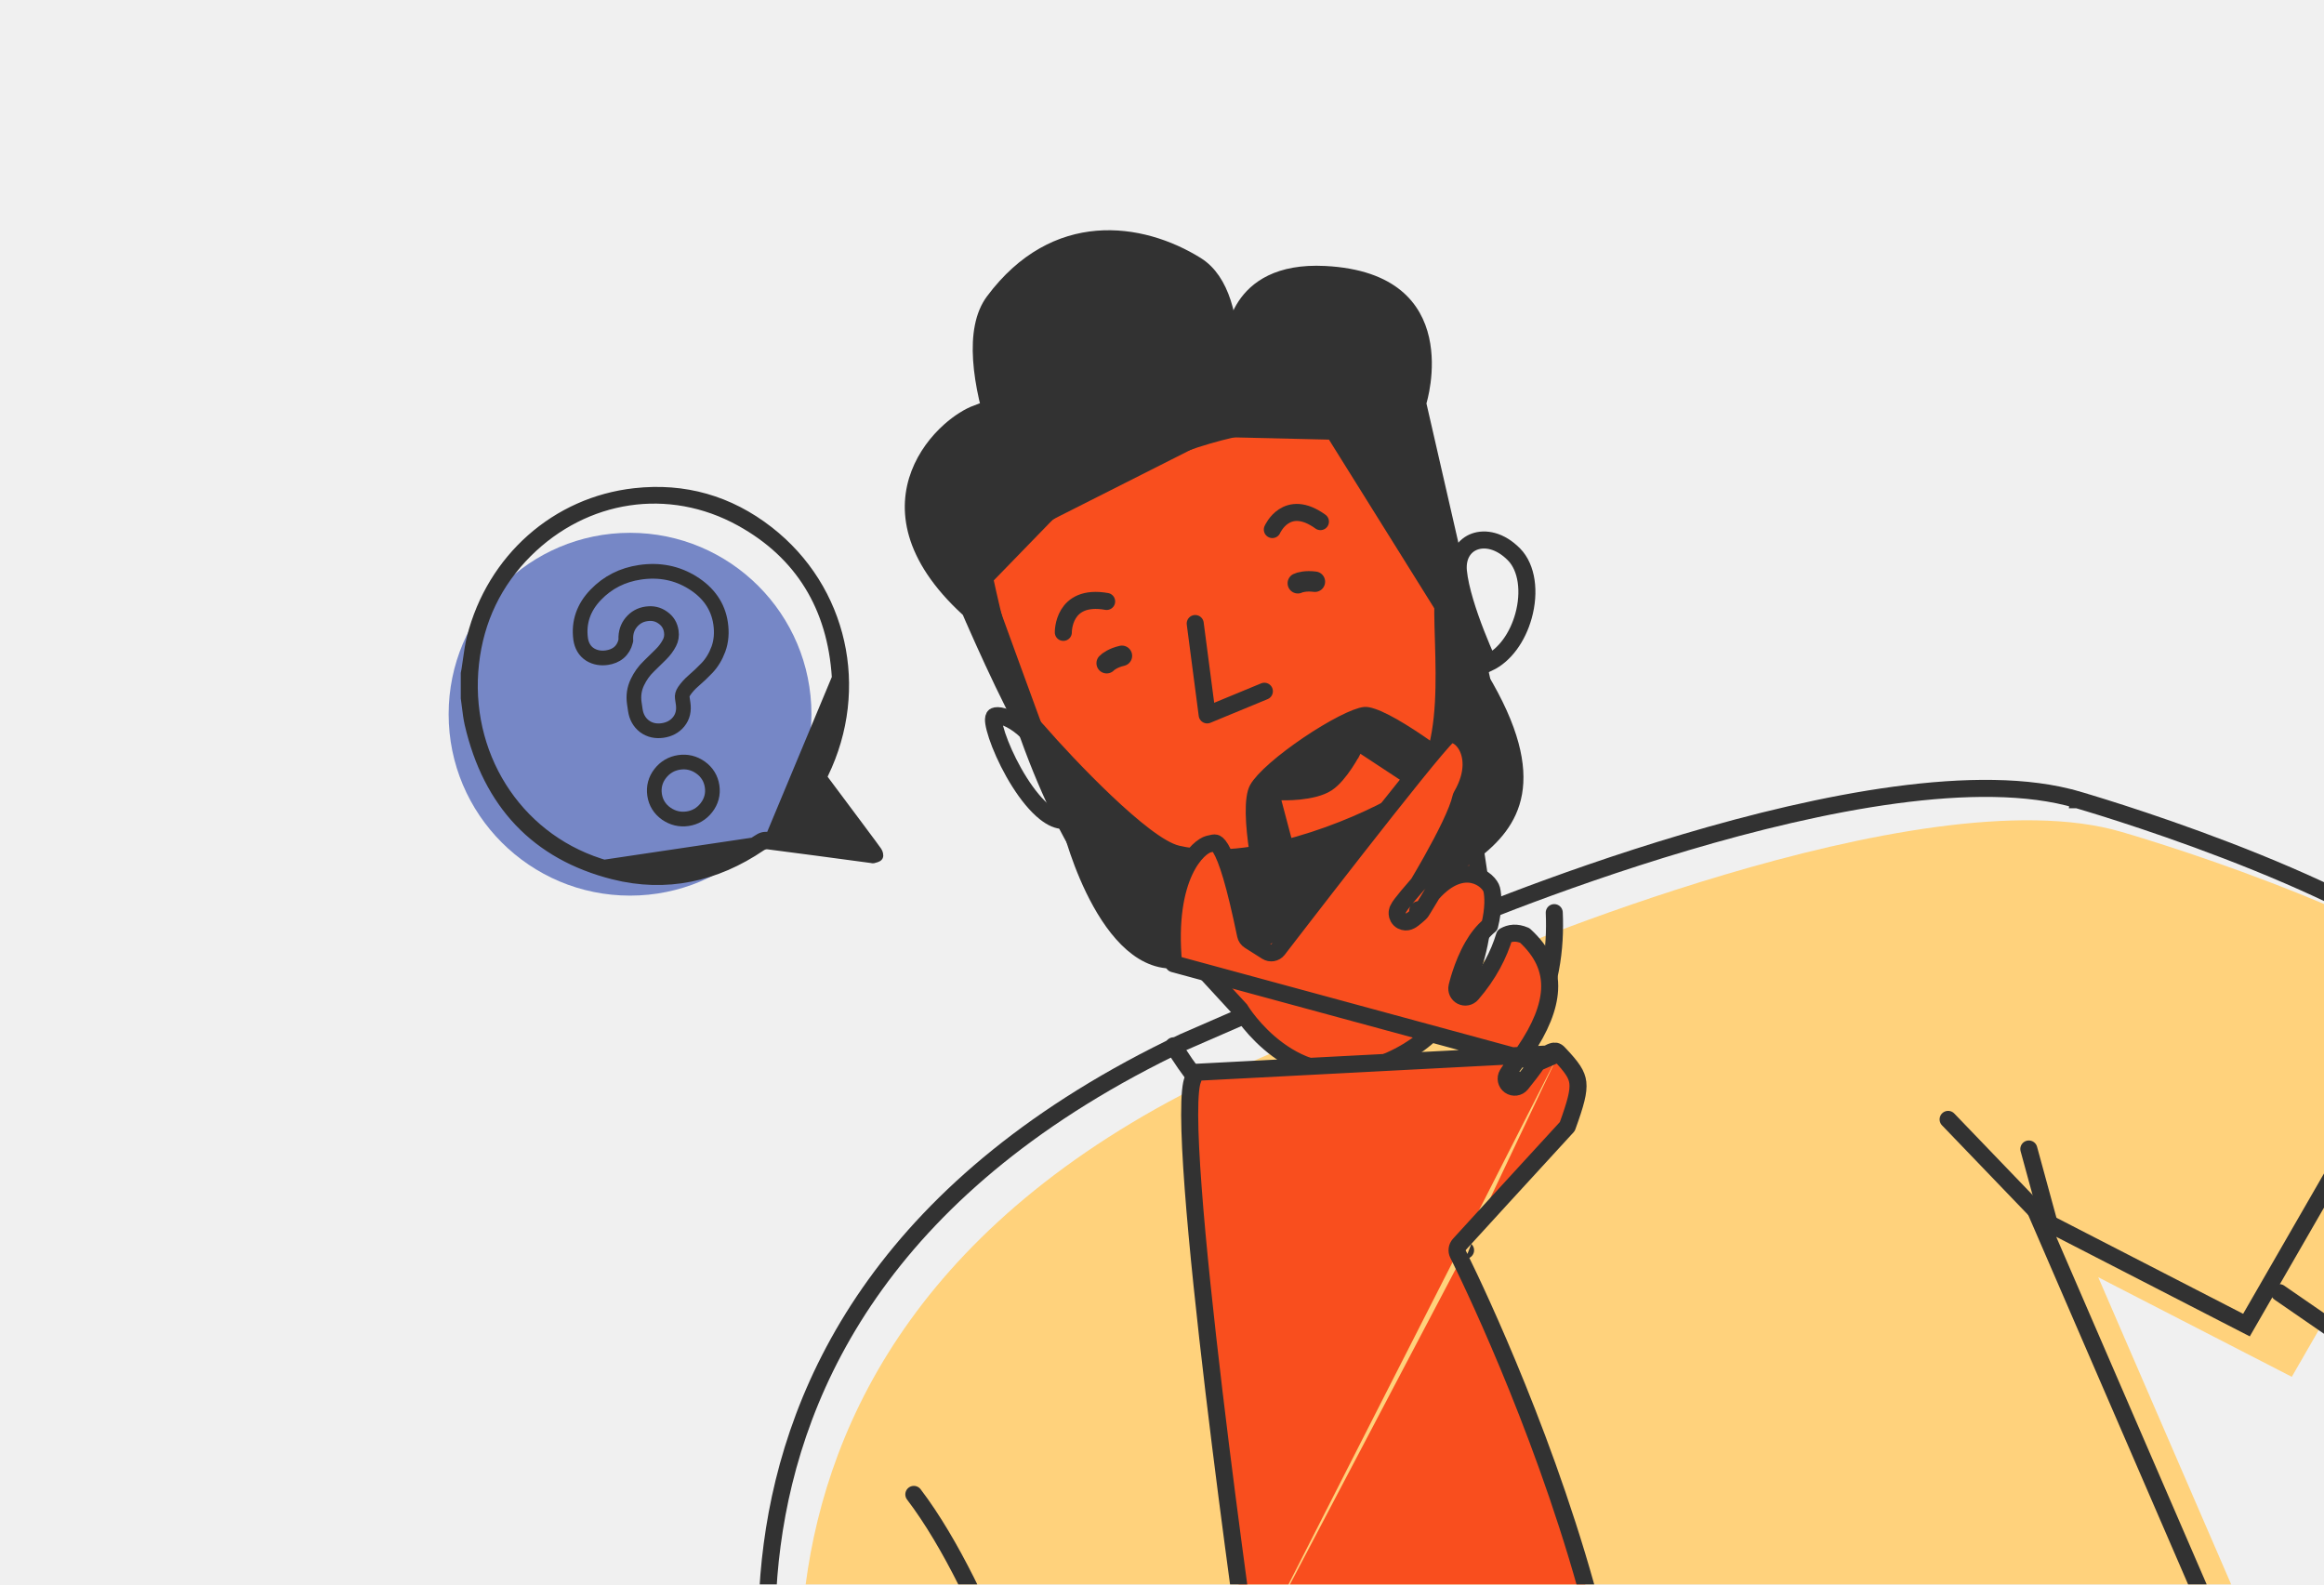
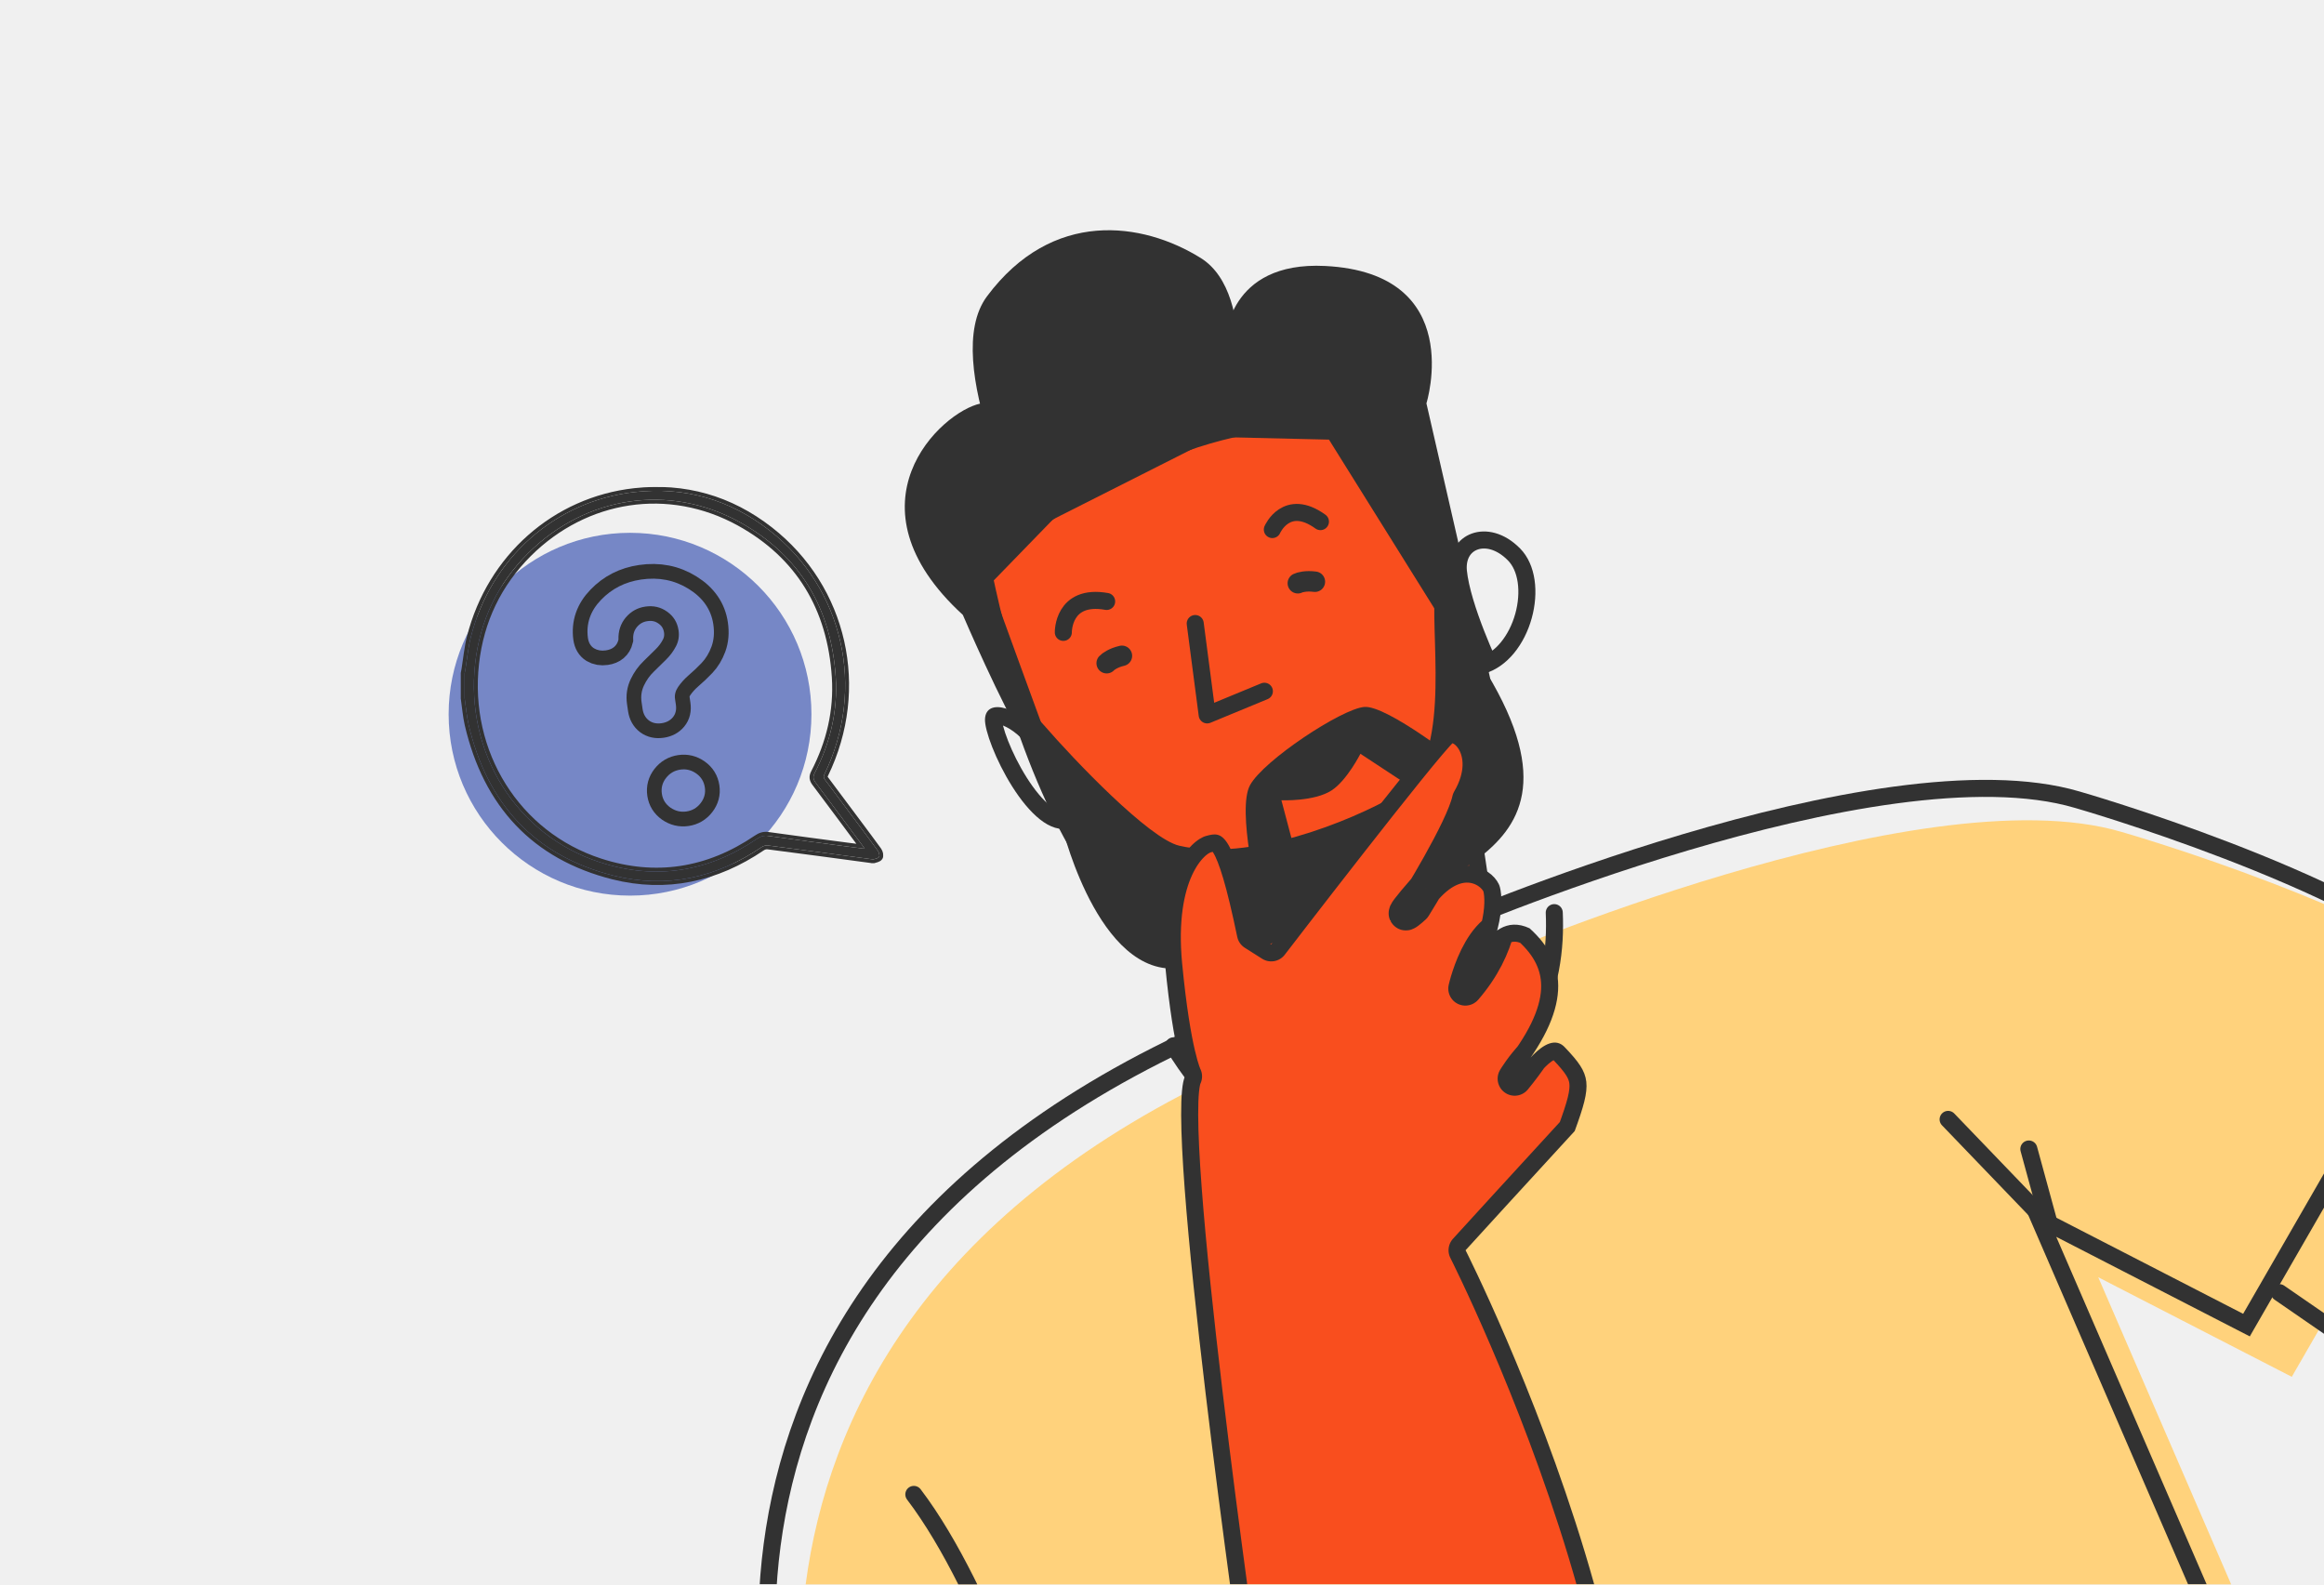
<svg xmlns="http://www.w3.org/2000/svg" width="575" height="392" viewBox="0 0 575 392" fill="none">
-   <g clip-path="url(#clip0_2849_649)">
-     <g clip-path="url(#clip1_2849_649)">
+   <g clip-path="url(#clip0_2913_649)">
+     <g clip-path="url(#clip1_2913_649)">
      <circle r="44.882" transform="matrix(-1 0 0 1 155.883 176.706)" fill="#7687C6" />
-       <path d="M213.307 209.913C213.28 209.873 213.255 209.834 213.231 209.798C213.212 209.768 213.194 209.741 213.176 209.714C213.086 209.576 213.015 209.472 212.941 209.383C212.988 209.389 213.035 209.395 213.082 209.4C213.249 209.421 213.417 209.441 213.587 209.462L213.307 209.913ZM213.307 209.913C213.516 209.938 213.728 209.964 213.943 209.991L213.307 209.913ZM114.49 172.816L114.485 172.781V172.745V172.733V172.721V172.709V172.697V172.685V172.673V172.661V172.649V172.637V172.625V172.613V172.601V172.589V172.577V172.565V172.552V172.54V172.528V172.516V172.504V172.492V172.48V172.468V172.456V172.444V172.432V172.42V172.408V172.396V172.384V172.372V172.36V172.348V172.336V172.324V172.312V172.3V172.287V172.275V172.263V172.251V172.239V172.227V172.215V172.203V172.191V172.179V172.167V172.155V172.143V172.131V172.119V172.107V172.095V172.083V172.071V172.059V172.047V172.035V172.023V172.01V171.998V171.986V171.974V171.962V171.95V171.938V171.926V171.914V171.902V171.89V171.878V171.866V171.854V171.842V171.83V171.818V171.806V171.794V171.782V171.77V171.758V171.746V171.733V171.721V171.709V171.697V171.685V171.673V171.661V171.649V171.637V171.625V171.613V171.601V171.589V171.577V171.565V171.553V171.541V171.529V171.517V171.505V171.493V171.481V171.469V171.456V171.444V171.432V171.42V171.408V171.396V171.384V171.372V171.36V171.348V171.336V171.324V171.312V171.3V171.288V171.276V171.264V171.252V171.24V171.228V171.216V171.204V171.191V171.179V171.167V171.155V171.143V171.131V171.119V171.107V171.095V171.083V171.071V171.059V171.047V171.035V171.023V171.011V170.999V170.987V170.975V170.963V170.951V170.939V170.927V170.914V170.902V170.89V170.878V170.866V170.854V170.842V170.83V170.818V170.806V170.794V170.782V170.77V170.758V170.746V170.734V170.722V170.71V170.698V170.686V170.674V170.662V170.65V170.637V170.625V170.613V170.601V170.589V170.577V170.565V170.553V170.541V170.529V170.517V170.505V170.493V170.481V170.469V170.457V170.445V170.433V170.421V170.409V170.397V170.385V170.373V170.36V170.348V170.336V170.324V170.312V170.3V170.288V170.276V170.264V170.252V170.24V170.228V170.216V170.204V170.192V170.18V170.168V170.156V170.144V170.132V170.12V170.108V170.096V170.083V170.071V170.059V170.047V170.035V170.023V170.011V169.999V169.987V169.975V169.963V169.951V169.939V169.927V169.915V169.903V169.891V169.879V169.867V169.855V169.843V169.831V169.818V169.806V169.794V169.782V169.77V169.758V169.746V169.734V169.722V169.71V169.698V169.686V169.674V169.662V169.65V169.638V169.626V169.614V169.602V169.59V169.578V169.566V169.554V169.541V169.529V169.517V169.505V169.493V169.481V169.469V169.457V169.445V169.433V169.421V169.409V169.397V169.385V169.373V169.361V169.349V169.337V169.325V169.313V169.301V169.289V169.277V169.264V169.252V169.24V169.228V169.216V169.204V169.192V169.18V169.168V169.156V169.144V169.132V169.12V169.108V169.096V169.084V169.072V169.06V169.048V169.036V169.024V169.012V169V168.987V168.975V168.963V168.951V168.939V168.927V168.915V168.903V168.891V168.879V168.867V168.855V168.843V168.831V168.819V168.807V168.795V168.783V168.771V168.759V168.747V168.735V168.722V168.71V168.698V168.686V168.674V168.662V168.65V168.638V168.626V168.614V168.602V168.59V168.578V168.566V168.554V168.542V168.53V168.518V168.506V168.494V168.482V168.47V168.458V168.445V168.433V168.421V168.409V168.397V168.385V168.373V168.361V168.349V168.337V168.325V168.313V168.301V168.289V168.277V168.265V168.253V168.241V168.229V168.217V168.205V168.193V168.181V168.168V168.156V168.144V168.132V168.12V168.108V168.096V168.084V168.072V168.06V168.048V168.036V168.024V168.012V168V167.988V167.976V167.964V167.952V167.94V167.928V167.916V167.904V167.891V167.879V167.867V167.855V167.843V167.831V167.819V167.807V167.795V167.783V167.771V167.759V167.747V167.735V167.723V167.711V167.699V167.687V167.675V167.663V167.651V167.639V167.626V167.614V167.602V167.59V167.578V167.566V167.554V167.542V167.53V167.518V167.506V167.494V167.482V167.47V167.458V167.446V167.434V167.422V167.41V167.398V167.386V167.374V167.362V167.349V167.337V167.325V167.313V167.301V167.289V167.277V167.265V167.253V167.241V167.229V167.217V167.205V167.193V167.181V167.169V167.157V167.145V167.133V167.121V167.109V167.097V167.085V167.072V167.06V167.048V167.036V167.024V167.012V167V166.988V166.976V166.964V166.952V166.94V166.928V166.916V166.904V166.892V166.88V166.868V166.856V166.844V166.832V166.82V166.808V166.795V166.783V166.771V166.759V166.747V166.735V166.723V166.711V166.699V166.687V166.675V166.663V166.651V166.639V166.627V166.615V166.603V166.591V166.579V166.54L114.491 166.501C114.519 166.328 114.554 166.156 114.587 165.994L114.588 165.99C114.622 165.823 114.653 165.668 114.678 165.515C114.805 164.726 114.917 163.922 115.029 163.111C115.289 161.239 115.553 159.333 116.025 157.497C121.048 137.742 137.178 123.451 156.964 121.263C169.395 119.879 180.729 123.094 190.671 130.845L190.671 130.845C209.232 145.322 214.793 170.372 204.424 191.756L204.424 191.756L204.419 191.766C204.307 191.984 204.287 192.111 204.294 192.2C204.301 192.289 204.34 192.409 204.484 192.601C207.266 196.302 210.022 200.002 212.777 203.702L212.779 203.705C213.414 204.572 214.062 205.437 214.712 206.305C215.692 207.612 216.676 208.926 217.625 210.26L217.625 210.26L217.627 210.264C217.807 210.522 217.942 210.875 218.008 211.2C218.042 211.365 218.062 211.541 218.056 211.71C218.05 211.87 218.018 212.07 217.909 212.245L217.908 212.247C217.693 212.589 217.324 212.75 217.047 212.844C216.899 212.895 216.746 212.936 216.609 212.973L216.581 212.98C216.45 213.015 216.336 213.045 216.231 213.079L216.198 213.09L216.164 213.096C216.006 213.123 215.858 213.106 215.754 213.09C215.699 213.081 215.647 213.071 215.604 213.062L215.591 213.06C215.555 213.053 215.527 213.047 215.501 213.042L214.021 212.843C205.961 211.759 197.924 210.678 189.863 209.646C189.523 209.609 189.051 209.752 188.721 209.977L188.72 209.978C177.356 217.693 164.858 220.415 151.604 217.09L151.603 217.089C141.883 214.631 134.002 210.191 127.969 203.851C121.938 197.512 117.777 189.297 115.46 179.322L115.46 179.32C115.133 177.885 114.949 176.393 114.768 174.926C114.68 174.214 114.593 173.507 114.49 172.816ZM187.002 207.154C187.949 206.507 188.872 206.149 190.124 206.336L206.294 167.569C205.207 150.566 197.401 137.673 182.813 129.617C165.486 120.049 145.093 123.214 131.008 137.21C123.595 144.615 119.23 153.64 118.038 164.193C115.575 186.094 128.128 206.236 148.579 212.877L148.579 212.877C162.182 217.297 175.055 215.268 187.002 207.154ZM187.272 207.552C175.208 215.746 162.18 217.802 148.431 213.334L187.272 207.552Z" fill="#323232" stroke="#323232" stroke-width="0.962" />
-       <path d="M159.446 179.688L159.457 179.697L159.468 179.705C160.78 180.68 162.336 180.968 163.965 180.729C165.537 180.497 166.903 179.812 167.899 178.596C168.954 177.31 169.263 175.738 169.021 174.095L168.81 172.656C168.739 172.175 168.836 171.633 169.294 170.959C169.881 170.098 170.644 169.249 171.6 168.417C172.731 167.452 173.833 166.406 174.907 165.281C176.138 163.991 177.077 162.418 177.749 160.602L177.749 160.602L177.753 160.591C178.466 158.623 178.623 156.486 178.29 154.225C177.662 149.957 175.273 146.589 171.354 144.162C167.462 141.733 163.096 140.89 158.348 141.589C154.036 142.223 150.372 144.07 147.427 147.127C144.411 150.233 143.105 153.927 143.661 158.079L143.662 158.091L143.664 158.103C143.899 159.699 144.636 161.09 146.031 161.955L146.045 161.964L146.06 161.973C147.306 162.713 148.708 162.926 150.16 162.713C151.262 162.55 152.292 162.163 153.132 161.451C153.984 160.729 154.518 159.777 154.784 158.704L154.845 158.459L154.836 158.205C154.777 156.499 155.244 155.123 156.195 153.968C157.191 152.783 158.412 152.102 159.934 151.878C161.506 151.646 162.821 151.966 163.995 152.808L164.002 152.813L164.008 152.817C165.194 153.653 165.873 154.755 166.091 156.236C166.244 157.276 166.088 158.199 165.637 159.064C165.093 160.108 164.39 161.055 163.521 161.909L160.521 164.854C159.353 165.971 158.416 167.286 157.707 168.782C156.921 170.409 156.671 172.157 156.939 173.973L157.192 175.693C157.43 177.311 158.158 178.7 159.446 179.688ZM164.823 201.293L164.831 201.299L164.839 201.304C166.429 202.405 168.217 202.844 170.116 202.565C172.016 202.285 173.597 201.349 174.783 199.827C175.986 198.283 176.474 196.492 176.19 194.562C175.904 192.618 174.925 191.028 173.321 189.891C171.747 188.776 169.963 188.335 168.063 188.614C166.147 188.896 164.551 189.829 163.36 191.357C162.152 192.908 161.673 194.713 161.959 196.657C162.243 198.587 163.226 200.161 164.823 201.293Z" stroke="#323232" stroke-width="3.633" />
+       <mask id="path-2-outside-1_2913_649" maskUnits="userSpaceOnUse" x="113.576" y="120.432" width="105" height="99" fill="black">
+         <rect fill="white" x="113.576" y="120.432" width="105" height="99" />
+         <path d="M114.966 172.745C115.287 174.91 115.447 177.103 115.929 179.213C120.53 199.028 132.434 211.745 151.721 216.623C164.829 219.912 177.187 217.226 188.449 209.58C188.851 209.306 189.439 209.114 189.921 209.169C198.481 210.265 207.014 211.416 215.574 212.567C215.735 212.594 215.922 212.649 216.083 212.622C216.591 212.457 217.26 212.375 217.501 211.991C217.688 211.69 217.501 210.923 217.233 210.539C215.655 208.319 213.996 206.181 212.391 203.989C209.636 200.289 206.881 196.589 204.098 192.889C203.751 192.423 203.724 192.067 203.991 191.546C214.264 170.361 208.753 145.558 190.375 131.224C180.531 123.55 169.323 120.371 157.018 121.741C137.436 123.907 121.466 138.048 116.491 157.617C115.822 160.22 115.581 162.934 115.153 165.592C115.1 165.921 115.019 166.25 114.966 166.579C114.966 168.634 114.966 170.69 114.966 172.745ZM213.943 209.991C212.391 209.799 211 209.635 209.636 209.443C203.109 208.566 196.582 207.743 190.054 206.812C188.958 206.647 188.155 206.949 187.272 207.552C175.208 215.746 162.18 217.802 148.431 213.334C127.753 206.62 115.073 186.257 117.561 164.139C118.764 153.478 123.178 144.352 130.668 136.87C144.9 122.728 165.524 119.521 183.046 129.196C197.785 137.336 205.677 150.381 206.774 167.538C207.309 175.924 205.409 183.845 201.557 191.272C201.102 192.149 201.183 192.807 201.771 193.602C205.623 198.727 209.449 203.879 213.274 209.032C213.488 209.278 213.648 209.58 213.943 209.991Z" />
+       </mask>
+       <path d="M114.966 172.745C115.287 174.91 115.447 177.103 115.929 179.213C120.53 199.028 132.434 211.745 151.721 216.623C164.829 219.912 177.187 217.226 188.449 209.58C188.851 209.306 189.439 209.114 189.921 209.169C198.481 210.265 207.014 211.416 215.574 212.567C215.735 212.594 215.922 212.649 216.083 212.622C216.591 212.457 217.26 212.375 217.501 211.991C217.688 211.69 217.501 210.923 217.233 210.539C215.655 208.319 213.996 206.181 212.391 203.989C209.636 200.289 206.881 196.589 204.098 192.889C203.751 192.423 203.724 192.067 203.991 191.546C214.264 170.361 208.753 145.558 190.375 131.224C180.531 123.55 169.323 120.371 157.018 121.741C137.436 123.907 121.466 138.048 116.491 157.617C115.822 160.22 115.581 162.934 115.153 165.592C115.1 165.921 115.019 166.25 114.966 166.579C114.966 168.634 114.966 170.69 114.966 172.745ZM213.943 209.991C212.391 209.799 211 209.635 209.636 209.443C203.109 208.566 196.582 207.743 190.054 206.812C188.958 206.647 188.155 206.949 187.272 207.552C175.208 215.746 162.18 217.802 148.431 213.334C127.753 206.62 115.073 186.257 117.561 164.139C118.764 153.478 123.178 144.352 130.668 136.87C144.9 122.728 165.524 119.521 183.046 129.196C197.785 137.336 205.677 150.381 206.774 167.538C207.309 175.924 205.409 183.845 201.557 191.272C201.102 192.149 201.183 192.807 201.771 193.602C205.623 198.727 209.449 203.879 213.274 209.032C213.488 209.278 213.648 209.58 213.943 209.991Z" fill="#323232" />
+       <path d="M114.966 172.745C115.287 174.91 115.447 177.103 115.929 179.213C120.53 199.028 132.434 211.745 151.721 216.623C164.829 219.912 177.187 217.226 188.449 209.58C188.851 209.306 189.439 209.114 189.921 209.169C198.481 210.265 207.014 211.416 215.574 212.567C215.735 212.594 215.922 212.649 216.083 212.622C216.591 212.457 217.26 212.375 217.501 211.991C217.688 211.69 217.501 210.923 217.233 210.539C215.655 208.319 213.996 206.181 212.391 203.989C209.636 200.289 206.881 196.589 204.098 192.889C203.751 192.423 203.724 192.067 203.991 191.546C214.264 170.361 208.753 145.558 190.375 131.224C180.531 123.55 169.323 120.371 157.018 121.741C137.436 123.907 121.466 138.048 116.491 157.617C115.822 160.22 115.581 162.934 115.153 165.592C115.1 165.921 115.019 166.25 114.966 166.579C114.966 168.634 114.966 170.69 114.966 172.745ZM213.943 209.991C212.391 209.799 211 209.635 209.636 209.443C203.109 208.566 196.582 207.743 190.054 206.812C188.958 206.647 188.155 206.949 187.272 207.552C175.208 215.746 162.18 217.802 148.431 213.334C127.753 206.62 115.073 186.257 117.561 164.139C118.764 153.478 123.178 144.352 130.668 136.87C144.9 122.728 165.524 119.521 183.046 129.196C197.785 137.336 205.677 150.381 206.774 167.538C207.309 175.924 205.409 183.845 201.557 191.272C201.102 192.149 201.183 192.807 201.771 193.602C205.623 198.727 209.449 203.879 213.274 209.032C213.488 209.278 213.648 209.58 213.943 209.991Z" stroke="#323232" stroke-width="1.924" mask="url(#path-2-outside-1_2913_649)" />
+       <mask id="path-3-outside-2_2913_649" maskUnits="userSpaceOnUse" x="139.118" y="136.533" width="48.341" height="71.965" fill="black">
+         <rect fill="white" x="139.118" y="136.533" width="48.341" height="71.965" />
+         <path d="M163.701 178.931C162.46 179.114 161.411 178.886 160.552 178.247C159.689 177.585 159.168 176.646 158.989 175.429L158.736 173.709C158.519 172.234 158.722 170.853 159.346 169.566C159.966 168.256 160.779 167.12 161.785 166.159C162.788 165.174 163.79 164.19 164.793 163.205C165.796 162.221 166.614 161.12 167.248 159.903C167.882 158.686 168.095 157.376 167.889 155.972C167.599 154.006 166.654 152.459 165.054 151.332C163.477 150.201 161.682 149.784 159.669 150.08C157.704 150.37 156.08 151.278 154.799 152.806C153.54 154.33 152.948 156.15 153.02 158.268C152.645 159.781 151.604 160.664 149.895 160.915C148.795 161.077 147.826 160.909 146.988 160.411C146.146 159.889 145.637 159.032 145.461 157.838C144.985 154.274 146.075 151.125 148.733 148.39C151.388 145.633 154.681 143.965 158.612 143.386C162.965 142.745 166.892 143.518 170.394 145.704C173.919 147.887 175.952 150.816 176.493 154.49C176.789 156.502 176.64 158.33 176.045 159.971C175.446 161.59 174.629 162.941 173.593 164.026C172.557 165.111 171.498 166.116 170.415 167.04C169.355 167.962 168.481 168.927 167.792 169.937C167.124 170.92 166.864 171.914 167.012 172.921L167.224 174.36C167.407 175.6 167.163 176.628 166.494 177.444C165.826 178.26 164.894 178.756 163.701 178.931ZM169.851 200.767C168.424 200.977 167.098 200.659 165.873 199.811C164.672 198.959 163.966 197.82 163.756 196.392C163.543 194.942 163.888 193.635 164.793 192.474C165.698 191.313 166.876 190.625 168.327 190.412C169.755 190.202 171.069 190.522 172.27 191.374C173.471 192.225 174.179 193.376 174.392 194.827C174.603 196.254 174.255 197.549 173.35 198.71C172.445 199.871 171.279 200.557 169.851 200.767Z" />
+       </mask>
+       <path d="M163.701 178.931C162.46 179.114 161.411 178.886 160.552 178.247C159.689 177.585 159.168 176.646 158.989 175.429L158.736 173.709C158.519 172.234 158.722 170.853 159.346 169.566C159.966 168.256 160.779 167.12 161.785 166.159C162.788 165.174 163.79 164.19 164.793 163.205C165.796 162.221 166.614 161.12 167.248 159.903C167.882 158.686 168.095 157.376 167.889 155.972C167.599 154.006 166.654 152.459 165.054 151.332C163.477 150.201 161.682 149.784 159.669 150.08C157.704 150.37 156.08 151.278 154.799 152.806C153.54 154.33 152.948 156.15 153.02 158.268C152.645 159.781 151.604 160.664 149.895 160.915C148.795 161.077 147.826 160.909 146.988 160.411C146.146 159.889 145.637 159.032 145.461 157.838C144.985 154.274 146.075 151.125 148.733 148.39C151.388 145.633 154.681 143.965 158.612 143.386C162.965 142.745 166.892 143.518 170.394 145.704C173.919 147.887 175.952 150.816 176.493 154.49C176.789 156.502 176.64 158.33 176.045 159.971C175.446 161.59 174.629 162.941 173.593 164.026C172.557 165.111 171.498 166.116 170.415 167.04C169.355 167.962 168.481 168.927 167.792 169.937C167.124 170.92 166.864 171.914 167.012 172.921L167.224 174.36C167.407 175.6 167.163 176.628 166.494 177.444C165.826 178.26 164.894 178.756 163.701 178.931ZM169.851 200.767C168.424 200.977 167.098 200.659 165.873 199.811C164.672 198.959 163.966 197.82 163.756 196.392C163.543 194.942 163.888 193.635 164.793 192.474C165.698 191.313 166.876 190.625 168.327 190.412C169.755 190.202 171.069 190.522 172.27 191.374C173.471 192.225 174.179 193.376 174.392 194.827C174.603 196.254 174.255 197.549 173.35 198.71C172.445 199.871 171.279 200.557 169.851 200.767Z" stroke="#323232" stroke-width="7.267" mask="url(#path-3-outside-2_2913_649)" />
    </g>
    <path d="M206.89 465.629C206.89 465.629 154.933 335.757 302.372 265.874L366.284 238.028C366.284 238.028 474.794 191.013 524.953 205.839C524.953 205.839 592.455 225.161 619.869 248.947L567.031 340.642L519.141 316.005L602.012 507.483C602.012 507.483 524.164 612.089 331.26 647.736L265.714 465.629L259.971 484.61C259.971 484.61 220.229 486.992 206.89 465.629Z" fill="#FFD27C" />
-     <path d="M513.965 197.86L513.973 197.863L513.982 197.865L514.562 195.839C513.982 197.865 513.982 197.865 513.982 197.866L513.984 197.866L513.993 197.869L514.028 197.879L514.169 197.92C514.296 197.956 514.484 198.011 514.732 198.084C515.228 198.23 515.961 198.447 516.906 198.733C518.794 199.305 521.525 200.148 524.89 201.235C531.62 203.41 540.877 206.556 550.984 210.441C570.635 217.994 593.195 228.23 606.773 239.42L555.817 327.848L509.715 304.131L504.476 301.436L506.816 306.842L589.192 497.176C589.147 497.233 589.1 497.292 589.051 497.353C588.449 498.109 587.534 499.231 586.298 500.677C583.825 503.569 580.066 507.755 574.949 512.898C564.716 523.182 549.05 537.291 527.373 552.517C484.289 582.779 417.438 617.472 322.245 635.336L257.307 454.915L255.15 448.923L253.306 455.018L247.999 472.558C247.935 472.56 247.87 472.561 247.802 472.563C246.72 472.586 245.15 472.595 243.221 472.541C239.359 472.432 234.084 472.069 228.413 471.055C216.995 469.013 204.595 464.443 198.391 454.676C198.373 454.629 198.351 454.573 198.327 454.508C198.238 454.273 198.106 453.917 197.938 453.447C197.603 452.505 197.127 451.106 196.57 449.293C195.457 445.667 194.022 440.395 192.755 433.844C190.218 420.736 188.358 402.554 191.041 382.234C196.389 341.729 219.82 292.421 292.855 257.793L356.733 229.962L356.736 229.96L356.749 229.954L356.806 229.93C356.857 229.908 356.934 229.875 357.036 229.831C357.24 229.744 357.544 229.614 357.945 229.445C358.745 229.107 359.929 228.612 361.454 227.987C364.505 226.736 368.923 224.964 374.383 222.883C385.305 218.72 400.384 213.326 417.018 208.395C433.658 203.462 451.811 199.006 468.891 196.703C486.016 194.394 501.851 194.28 513.965 197.86Z" stroke="#323232" stroke-width="4.216" />
+     <mask id="path-5-inside-3_2913_649" fill="white">
+       <path d="M196.5 455.629C196.5 455.629 144.542 325.757 291.982 255.874L355.894 228.028C355.894 228.028 464.403 181.013 514.562 195.839C514.562 195.839 582.064 215.161 609.479 238.947L556.64 330.642L508.751 306.005L591.622 497.483C591.622 497.483 513.773 602.089 320.869 637.736L255.324 455.629L249.58 474.61C249.58 474.61 209.838 476.992 196.5 455.629Z" />
+     </mask>
+     <path d="M196.5 455.629C196.5 455.629 144.542 325.757 291.982 255.874L355.894 228.028C355.894 228.028 464.403 181.013 514.562 195.839C514.562 195.839 582.064 215.161 609.479 238.947L556.64 330.642L508.751 306.005L591.622 497.483C591.622 497.483 513.773 602.089 320.869 637.736L255.324 455.629L249.58 474.61C249.58 474.61 209.838 476.992 196.5 455.629Z" stroke="#323232" stroke-width="8.432" mask="url(#path-5-inside-3_2913_649)" />
    <path d="M258.844 441.175C258.844 441.175 244.662 394.117 226.099 369.736" stroke="#323232" stroke-width="4.216" stroke-miterlimit="10" stroke-linecap="round" stroke-linejoin="round" />
    <path d="M290.359 258.747C296.94 269.287 311.752 291.477 345.88 279.183C379.887 266.965 385.329 243.286 384.552 225.798" stroke="#323232" stroke-width="4.216" stroke-miterlimit="10" stroke-linecap="round" stroke-linejoin="round" />
    <path d="M507.102 303.067L482 276.952" stroke="#323232" stroke-width="4.216" stroke-miterlimit="10" stroke-linecap="round" stroke-linejoin="round" />
    <path d="M507.103 303.067L501.971 284.278" stroke="#323232" stroke-width="4.216" stroke-miterlimit="10" stroke-linecap="round" stroke-linejoin="round" />
    <path d="M563.951 319.818C602.393 346.194 684.513 403.683 705.46 422.635C726.407 441.588 742.442 459.243 747.841 465.701" stroke="#323232" stroke-width="4.216" stroke-linecap="round" stroke-linejoin="round" />
-     <path d="M295.69 237.663L295.204 237.135L294.514 237.016C294.513 237.016 294.512 237.016 294.511 237.016C294.511 237.016 294.51 237.015 294.51 237.015C294.505 237.014 294.496 237.013 294.483 237.01C294.447 237.002 294.381 236.987 294.284 236.962C294.092 236.913 293.78 236.824 293.362 236.677C292.526 236.383 291.259 235.856 289.652 234.941C286.441 233.114 281.845 229.724 276.606 223.514C266.175 211.151 253.174 187.582 243.57 142.917C243.578 142.903 243.585 142.889 243.593 142.875C243.834 142.434 244.229 141.762 244.821 140.894C246.005 139.16 247.98 136.643 251.088 133.643C257.302 127.644 268.075 119.688 286.171 112.203L286.173 112.202C304.205 104.714 317.942 103.544 327.083 104.191C331.659 104.515 335.102 105.295 337.372 105.98C338.507 106.323 339.35 106.641 339.896 106.867C339.99 106.906 340.076 106.943 340.152 106.976C361.801 142.333 367.86 167.269 368.594 183.232C368.962 191.254 367.987 197.032 366.953 200.755C366.435 202.619 365.901 203.973 365.51 204.841C365.314 205.275 365.154 205.587 365.049 205.782C365.034 205.81 365.02 205.835 365.007 205.858C364.975 205.915 364.951 205.958 364.935 205.985C364.924 206.004 364.917 206.016 364.914 206.021C364.914 206.021 364.914 206.021 364.914 206.021L364.913 206.022L364.499 206.676L364.615 207.451L367.007 223.465C367.007 223.48 367.008 223.498 367.008 223.518C367.009 223.559 367.01 223.608 367.011 223.664C367.015 223.875 367.017 224.196 367.01 224.613C366.997 225.446 366.947 226.664 366.801 228.163C366.509 231.166 365.833 235.271 364.307 239.68C361.263 248.474 354.877 258.405 341.369 263.396C330.628 267.36 322.133 264.084 316.193 259.731C313.204 257.541 310.885 255.087 309.311 253.173C308.527 252.219 307.933 251.407 307.54 250.84C307.344 250.557 307.198 250.336 307.104 250.189C307.057 250.116 307.023 250.062 307.001 250.028L306.979 249.992L306.977 249.989L306.976 249.987L306.976 249.986L306.976 249.986L306.867 249.806L306.722 249.648L295.69 237.663Z" fill="#F94E1E" stroke="#323232" stroke-width="4.216" />
-     <path d="M350.912 99.168L350.911 99.169L350.911 99.17L350.911 99.17L350.741 99.712L350.869 100.269L360.487 142.207L355.374 147.335L330.599 107.653L329.997 106.688L328.86 106.661L302.417 106.043L305.29 84.414L305.305 84.301L305.308 84.193C305.308 84.194 305.308 84.194 305.308 84.193L305.308 84.192L305.309 84.172C305.31 84.15 305.312 84.11 305.315 84.054C305.323 83.942 305.337 83.765 305.363 83.534C305.415 83.071 305.515 82.394 305.705 81.577C306.086 79.935 306.819 77.78 308.215 75.676C310.914 71.608 316.345 67.331 327.763 67.91L327.763 67.91C336.224 68.339 341.712 70.584 345.274 73.498C348.828 76.407 350.661 80.145 351.518 83.933C352.38 87.747 352.238 91.562 351.86 94.465C351.672 95.907 351.43 97.102 351.236 97.929C351.139 98.342 351.055 98.662 350.996 98.874C350.967 98.98 350.944 99.059 350.93 99.108L350.914 99.161L350.912 99.168Z" fill="#323232" stroke="#323232" stroke-width="4.216" />
-     <path d="M245.072 144.431C243.091 145.15 243.091 145.15 243.091 145.15L243.091 145.152L243.093 145.157L243.101 145.178L243.131 145.261L243.248 145.583L243.693 146.809C244.076 147.865 244.625 149.374 245.283 151.186C246.601 154.811 248.36 159.648 250.128 164.499C251.896 169.35 253.673 174.217 255.026 177.899C255.703 179.74 256.274 181.288 256.686 182.391C256.891 182.941 257.058 183.386 257.18 183.702C257.24 183.859 257.292 183.993 257.333 184.095C257.353 184.145 257.375 184.198 257.396 184.247C257.407 184.271 257.422 184.306 257.44 184.343L257.441 184.346C257.451 184.367 257.497 184.465 257.566 184.575C258.155 185.518 258.518 186.402 258.705 187.124C257.917 186.359 256.877 185.074 255.619 183.058C252.724 178.422 248.872 170.525 245.71 163.695C244.137 160.299 242.749 157.199 241.754 154.947C241.257 153.821 240.858 152.909 240.584 152.278C240.446 151.962 240.34 151.717 240.269 151.552L240.188 151.364L240.167 151.316L240.162 151.304L240.161 151.302L240.161 151.301C240.161 151.301 240.161 151.301 238.224 152.132L240.161 151.301L239.982 150.884L239.648 150.578C232.387 143.926 228.572 137.68 226.95 132.111C225.334 126.562 225.854 121.545 227.505 117.242C229.166 112.911 231.988 109.273 234.986 106.596C237.401 104.438 239.817 103.003 241.689 102.301L258.492 127.584L243.56 142.962L242.64 143.909L243.091 145.15L245.072 144.431ZM258.83 188.516C258.83 188.516 258.831 188.514 258.832 188.51C258.831 188.514 258.83 188.516 258.83 188.516Z" fill="#323232" stroke="#323232" stroke-width="4.216" />
-     <path d="M245.897 74.565L245.898 74.563C253.623 64.211 262.693 59.92 271.464 59.186C280.313 58.446 289.062 61.314 296.016 65.651C299.067 67.572 301.145 70.835 302.484 74.94C303.822 79.042 304.356 83.793 304.447 88.379C304.538 92.948 304.188 97.258 303.813 100.433C303.626 102.017 303.433 103.312 303.288 104.207C303.267 104.338 303.247 104.46 303.228 104.573L255.502 128.678C254.925 127.515 254.118 125.846 253.187 123.799C251.298 119.642 248.91 113.948 246.895 107.773C244.876 101.582 243.261 94.996 242.868 89.033C242.472 83.02 243.34 77.986 245.897 74.565Z" fill="#323232" stroke="#323232" stroke-width="4.216" />
-     <path d="M255.987 183.193L255.991 183.199C260.813 189.495 262.462 194.866 262.943 198.567C263.185 200.426 263.135 201.885 263.031 202.851C263.026 202.896 263.021 202.941 263.016 202.984C261.757 202.989 260.296 202.403 258.61 201.072C256.412 199.336 254.207 196.608 252.232 193.483C250.27 190.379 248.61 187.006 247.462 184.091C246.888 182.635 246.453 181.319 246.172 180.231C245.879 179.097 245.794 178.361 245.811 178C245.845 177.293 246.059 177.204 246.128 177.175C246.132 177.174 246.135 177.172 246.138 177.171C246.39 177.056 247.053 176.955 248.231 177.305C250.528 177.986 253.598 180.051 255.987 183.193Z" stroke="#323232" stroke-width="4.216" />
-     <path d="M374.606 137.187C377.796 140.435 378.601 146.441 376.94 152.411C375.482 157.657 372.324 162.118 368.263 164.027C368.153 163.785 368.034 163.52 367.907 163.235C367.199 161.645 366.246 159.427 365.265 156.916C363.278 151.834 361.27 145.781 360.829 141.308C360.477 137.39 362.375 134.892 364.859 133.994C367.4 133.074 371.123 133.641 374.606 137.187Z" stroke="#323232" stroke-width="4.216" />
-     <path d="M265.026 204.747L265.026 204.746L265.026 204.746L264.983 204.572L264.91 204.406L253.334 177.959C254.102 178.306 255.221 179.078 256.676 180.772L256.676 180.772L256.682 180.779C260.456 185.138 267.02 192.22 273.591 198.442C276.875 201.552 280.192 204.477 283.184 206.746C286.089 208.95 288.963 210.754 291.306 211.296C300.515 213.425 311.456 211.839 321.391 208.99C331.371 206.127 340.613 201.907 346.554 198.486C350.518 196.208 353.014 192.475 354.581 188.192C356.142 183.925 356.838 178.965 357.123 173.972C357.409 168.966 357.287 163.8 357.151 159.101C357.14 158.743 357.13 158.389 357.12 158.037C356.993 153.72 356.881 149.9 357.069 146.881C357.209 144.67 357.462 142.989 357.749 141.72L365.865 167.164L365.94 167.4L366.068 167.612C373.928 180.646 375.654 189.652 374.5 196.144C373.354 202.591 369.282 207.053 364.32 210.831C357.606 215.941 346.036 220.904 332.937 225.414C319.908 229.901 305.618 233.859 293.638 237.032L293.634 237.033C289.005 238.269 285.025 237.101 281.51 234.505C277.925 231.857 274.872 227.745 272.379 223.28C269.9 218.84 268.057 214.201 266.831 210.652C266.22 208.883 265.766 207.396 265.466 206.355C265.316 205.835 265.204 205.427 265.131 205.152C265.094 205.015 265.067 204.91 265.05 204.842L265.031 204.766L265.026 204.749L265.026 204.747Z" fill="#323232" stroke="#323232" stroke-width="4.216" />
+     <mask id="path-11-inside-4_2913_649" fill="white">
+       <path d="M241.354 142.635C260.683 233.33 294.139 239.09 294.139 239.09L305.171 251.076C305.171 251.076 318.929 273.924 342.099 265.374C370.619 254.835 369.109 223.27 369.109 223.27L366.7 207.14C366.7 207.14 385.726 177.063 341.617 105.332C341.617 105.332 322.007 95.04 285.365 110.255C248.738 125.405 241.354 142.635 241.354 142.635Z" />
+     </mask>
+     <path d="M241.354 142.635C260.683 233.33 294.139 239.09 294.139 239.09L305.171 251.076C305.171 251.076 318.929 273.924 342.099 265.374C370.619 254.835 369.109 223.27 369.109 223.27L366.7 207.14C366.7 207.14 385.726 177.063 341.617 105.332C341.617 105.332 322.007 95.04 285.365 110.255C248.738 125.405 241.354 142.635 241.354 142.635Z" fill="#F94E1E" stroke="#323232" stroke-width="8.432" mask="url(#path-11-inside-4_2913_649)" />
+     <mask id="path-12-inside-5_2913_649" fill="white">
+       <path d="M300.018 108.096L328.811 108.769L354.992 150.704L362.802 142.871L352.924 99.798C352.924 99.798 363.009 67.585 327.869 65.805C303.666 64.578 303.201 84.136 303.201 84.136L300.018 108.096Z" />
+     </mask>
+     <path d="M300.018 108.096L328.811 108.769L354.992 150.704L362.802 142.871L352.924 99.798C352.924 99.798 363.009 67.585 327.869 65.805C303.666 64.578 303.201 84.136 303.201 84.136L300.018 108.096Z" fill="#323232" stroke="#323232" stroke-width="8.432" mask="url(#path-12-inside-5_2913_649)" />
+     <mask id="path-13-inside-6_2913_649" fill="white">
+       <path d="M242.585 99.841C232.818 101.883 208.344 124.758 238.224 152.132C238.224 152.132 247.883 174.648 253.831 184.175C260.31 194.552 262.948 189.215 259.354 183.459C259.076 183.013 245.072 144.431 245.072 144.431L261.189 127.833L242.585 99.841Z" />
+     </mask>
+     <path d="M242.585 99.841C232.818 101.883 208.344 124.758 238.224 152.132C238.224 152.132 247.883 174.648 253.831 184.175C260.31 194.552 262.948 189.215 259.354 183.459C259.076 183.013 245.072 144.431 245.072 144.431L261.189 127.833L242.585 99.841Z" fill="#323232" stroke="#323232" stroke-width="8.432" mask="url(#path-13-inside-6_2913_649)" />
+     <mask id="path-14-inside-7_2913_649" fill="white">
+       <path d="M244.209 73.303C232.206 89.361 254.576 131.508 254.576 131.508L305.119 105.98C305.119 105.98 311.608 72.97 297.135 63.865C282.646 54.826 260.343 51.68 244.209 73.303Z" />
+     </mask>
+     <path d="M244.209 73.303C232.206 89.361 254.576 131.508 254.576 131.508L305.119 105.98C305.119 105.98 311.608 72.97 297.135 63.865C282.646 54.826 260.343 51.68 244.209 73.303Z" fill="#323232" stroke="#323232" stroke-width="8.432" mask="url(#path-14-inside-7_2913_649)" />
+     <mask id="path-15-inside-8_2913_649" fill="white">
+       <path d="M257.665 181.917C252.454 175.063 243.97 172.422 243.706 177.898C243.441 183.374 254.92 208.015 264.812 204.808C264.844 204.788 267.754 195.091 257.665 181.917Z" />
+     </mask>
+     <path d="M257.665 181.917C252.454 175.063 243.97 172.422 243.706 177.898C243.441 183.374 254.92 208.015 264.812 204.808C264.844 204.788 267.754 195.091 257.665 181.917Z" stroke="#323232" stroke-width="8.432" mask="url(#path-15-inside-8_2913_649)" />
+     <mask id="path-16-inside-9_2913_649" fill="white">
+       <path d="M367.167 166.678C378.845 163.41 383.986 143.729 376.11 135.71C368.233 127.69 357.864 131.935 358.73 141.505C359.67 151.083 367.167 166.678 367.167 166.678Z" />
+     </mask>
+     <path d="M367.167 166.678C378.845 163.41 383.986 143.729 376.11 135.71C368.233 127.69 357.864 131.935 358.73 141.505C359.67 151.083 367.167 166.678 367.167 166.678Z" stroke="#323232" stroke-width="8.432" mask="url(#path-16-inside-9_2913_649)" />
+     <mask id="path-17-inside-10_2913_649" fill="white">
+       <path d="M250.293 176.27L262.979 205.252C262.979 205.252 272.737 244.794 294.178 239.07C318.157 232.719 351.58 223.175 365.597 212.509C375.869 204.687 383.843 193.004 367.873 166.523L358.222 136.266C358.222 136.266 355.567 137.248 354.965 146.751C354.123 160.291 359.104 188.844 345.504 196.659C333.9 203.34 309.165 213.262 291.781 209.242C284.34 207.521 265.748 188.03 258.275 179.399C253.111 173.384 250.293 176.27 250.293 176.27Z" />
+     </mask>
+     <path d="M250.293 176.27L262.979 205.252C262.979 205.252 272.737 244.794 294.178 239.07C318.157 232.719 351.58 223.175 365.597 212.509C375.869 204.687 383.843 193.004 367.873 166.523L358.222 136.266C358.222 136.266 355.567 137.248 354.965 146.751C354.123 160.291 359.104 188.844 345.504 196.659C333.9 203.34 309.165 213.262 291.781 209.242C284.34 207.521 265.748 188.03 258.275 179.399C253.111 173.384 250.293 176.27 250.293 176.27Z" fill="#323232" stroke="#323232" stroke-width="8.432" mask="url(#path-17-inside-10_2913_649)" />
    <path d="M295.72 154.27L298.678 176.875L312.829 171.025" stroke="#323232" stroke-width="4.216" stroke-miterlimit="10" stroke-linecap="round" stroke-linejoin="round" />
-     <path d="M311.134 195.266L311.134 195.266L311.14 195.254C311.778 194.085 313.352 192.354 315.693 190.311C317.974 188.321 320.797 186.193 323.711 184.224C326.626 182.255 329.594 180.47 332.156 179.157C334.821 177.791 336.753 177.091 337.713 177.008C337.986 176.984 338.566 177.05 339.524 177.374C340.439 177.683 341.528 178.167 342.747 178.795C345.182 180.05 347.962 181.791 350.614 183.58C353.258 185.364 355.733 187.166 357.549 188.525C357.973 188.842 358.361 189.135 358.706 189.397L353.493 195.089L337.753 184.734L335.783 183.438L334.716 185.539L334.716 185.539L334.715 185.539L334.715 185.54L334.715 185.54L334.71 185.55L334.686 185.596C334.664 185.638 334.63 185.703 334.585 185.788C334.494 185.958 334.357 186.208 334.181 186.518C333.829 187.139 333.321 187.992 332.705 188.914C331.426 190.829 329.849 192.778 328.352 193.764C326.653 194.883 323.971 195.465 321.452 195.723C320.24 195.847 319.149 195.889 318.362 195.899C317.969 195.904 317.655 195.901 317.443 195.897C317.337 195.895 317.256 195.893 317.204 195.891L317.148 195.89L317.137 195.889L317.137 195.889L317.136 195.889L317.136 195.889L317.135 195.889L314.273 195.764L315.007 198.535L319.387 215.072L312.848 219.51C312.807 219.32 312.765 219.123 312.722 218.919C312.261 216.723 311.682 213.74 311.208 210.578C310.732 207.405 310.369 204.105 310.324 201.259C310.301 199.837 310.359 198.571 310.508 197.515C310.66 196.435 310.891 195.704 311.134 195.266Z" fill="#323232" stroke="#323232" stroke-width="4.216" />
+     <mask id="path-19-inside-11_2913_649" fill="white">
+       <path d="M311.472 222.992C311.472 222.992 305.937 200.304 309.289 194.245C312.612 188.153 331.866 175.402 337.529 174.908C343.193 174.414 361.809 189.129 361.809 189.129L353.835 197.838L336.594 186.495C336.594 186.495 333.258 193.058 329.511 195.525C325.216 198.352 317.045 197.995 317.045 197.995L321.807 215.977L311.472 222.992Z" />
+     </mask>
+     <path d="M311.472 222.992C311.472 222.992 305.937 200.304 309.289 194.245C312.612 188.153 331.866 175.402 337.529 174.908C343.193 174.414 361.809 189.129 361.809 189.129L353.835 197.838L336.594 186.495C336.594 186.495 333.258 193.058 329.511 195.525C325.216 198.352 317.045 197.995 317.045 197.995L321.807 215.977L311.472 222.992Z" fill="#323232" stroke="#323232" stroke-width="8.432" mask="url(#path-19-inside-11_2913_649)" />
    <path d="M263.086 156.455C263.086 156.455 262.909 146.875 273.804 148.805" stroke="#323232" stroke-width="4.216" stroke-miterlimit="10" stroke-linecap="round" stroke-linejoin="round" />
    <path d="M314.8 131.019C314.8 131.019 318.289 122.981 326.7 129.054" stroke="#323232" stroke-width="4.216" stroke-miterlimit="10" stroke-linecap="round" stroke-linejoin="round" />
    <path d="M273.811 164.085C274.183 163.68 275.459 162.747 277.583 162.256" stroke="#323232" stroke-width="5.059" stroke-linecap="round" />
    <path d="M321.105 144.306C321.602 144.058 323.142 143.635 325.329 143.925" stroke="#323232" stroke-width="5.059" stroke-linecap="round" />
-     <path d="M385.695 260.624C385.715 260.646 385.735 260.669 385.756 260.69C388.993 264.101 390.154 265.827 390.386 267.872C390.635 270.057 389.877 272.939 387.778 278.714C383.239 283.633 376.648 290.831 371.149 296.847C368.341 299.919 365.817 302.683 363.994 304.68C363.083 305.678 362.347 306.485 361.839 307.041L361.255 307.682L361.103 307.849L361.064 307.891L361.055 307.902L361.052 307.905L361.052 307.905C361.051 307.905 361.051 307.906 362.609 309.326M385.695 260.624L295.072 265.345C295.074 265.349 295.075 265.351 295.076 265.353C295.373 265.941 295.379 266.635 295.09 267.228C294.928 267.56 294.707 268.418 294.553 270.017C294.407 271.537 294.339 273.505 294.346 275.877C294.362 280.617 294.679 286.823 295.217 294.005C296.292 308.361 298.238 326.476 300.357 344.268C302.476 362.054 304.766 379.493 306.527 392.487C307.407 398.983 308.154 404.367 308.682 408.127C308.946 410.007 309.154 411.481 309.297 412.484C309.368 412.986 309.423 413.37 309.46 413.629L309.502 413.922L309.513 413.995L309.515 414.014L309.516 414.018C309.516 414.019 309.516 414.02 307.43 414.32M385.695 260.624C385.359 260.238 385.095 260.124 384.921 260.082C384.73 260.037 384.449 260.035 384.029 260.175C383.116 260.48 381.981 261.312 380.773 262.534C380.651 262.658 380.53 262.783 380.411 262.91M385.695 260.624L380.411 262.91M362.609 309.326C360.728 310.278 360.728 310.278 360.729 310.279L360.731 310.283L360.739 310.3L360.775 310.371C360.807 310.434 360.855 310.53 360.918 310.658C361.045 310.912 361.234 311.293 361.479 311.793C361.969 312.793 362.684 314.27 363.582 316.171C365.378 319.975 367.903 325.475 370.813 332.25C376.636 345.804 383.992 364.439 390.141 384.786C396.295 405.147 401.214 427.141 402.209 447.433C403.206 467.765 400.249 486.094 390.965 499.396L390.965 499.396C379.455 515.898 365.479 525.765 349.686 530.558C333.852 535.364 316.04 535.114 296.834 531.104C288.789 529.424 279.541 525.173 270.361 519.675C261.207 514.192 252.243 507.544 244.786 501.185C237.304 494.803 231.446 488.805 228.43 484.642C227.681 483.609 227.143 482.736 226.801 482.036C226.723 481.877 226.659 481.735 226.608 481.61C226.652 481.616 226.699 481.623 226.749 481.631C227.516 481.757 228.29 481.451 228.763 480.834L228.764 480.833L228.767 480.83L228.779 480.814L228.831 480.746C228.877 480.687 228.947 480.597 229.039 480.478C229.223 480.242 229.497 479.892 229.852 479.443C230.564 478.544 231.602 477.248 232.906 475.664C235.515 472.494 239.181 468.178 243.409 463.591C251.943 454.333 262.505 444.267 271.216 440.045C280.996 435.305 290.38 429.28 297.299 424.459C300.764 422.045 303.622 419.925 305.616 418.406C306.614 417.647 307.396 417.038 307.93 416.617C308.197 416.406 308.402 416.243 308.542 416.131C308.611 416.076 308.664 416.033 308.701 416.004L308.742 415.97L308.753 415.961L308.757 415.959L308.757 415.958C308.758 415.958 308.758 415.957 307.43 414.32M362.609 309.326L361.051 307.906C360.461 308.553 360.333 309.497 360.728 310.278L362.609 309.326ZM307.43 414.32L308.758 415.957C309.334 415.49 309.622 414.754 309.516 414.02L307.43 414.32ZM380.411 262.91C379.221 264.629 377.881 266.396 376.388 268.215C375.686 269.07 374.444 269.237 373.541 268.598C372.639 267.959 372.383 266.732 372.956 265.786L374.759 266.878C372.956 265.786 372.956 265.785 372.956 265.785L372.957 265.784L372.959 265.78L372.965 265.77L372.986 265.736C373.004 265.707 373.029 265.666 373.062 265.614C373.126 265.511 373.22 265.364 373.339 265.181C373.577 264.815 373.92 264.302 374.345 263.706C375.052 262.717 376.009 261.467 377.113 260.265C381.263 254.204 383.152 249.159 383.395 244.915C383.691 239.734 381.553 235.389 377.272 231.452C375.187 230.551 373.582 230.801 372.227 231.563C370.878 236.051 368.381 241.091 364.138 245.968C363.505 246.696 362.458 246.901 361.597 246.466C360.736 246.031 360.28 245.066 360.49 244.125L362.548 244.584C360.49 244.125 360.49 244.124 360.491 244.123L360.491 244.121L360.492 244.116L360.496 244.1L360.508 244.047C360.519 244.002 360.534 243.939 360.553 243.858C360.593 243.696 360.651 243.466 360.729 243.177C360.883 242.601 361.116 241.791 361.432 240.838C362.059 238.946 363.034 236.431 364.41 234.061C365.468 232.239 366.835 230.377 368.568 228.975C369.59 224.879 369.477 221.603 369.064 220.025C368.939 219.549 368.503 218.78 367.648 218.026C366.82 217.295 365.71 216.681 364.412 216.411C361.978 215.906 358.392 216.533 354.339 221.124C354.078 221.562 353.831 221.976 353.6 222.361C353.022 223.323 352.544 224.106 352.21 224.649C352.043 224.921 351.912 225.133 351.822 225.277L351.719 225.442L351.693 225.485L351.686 225.496L351.684 225.499L351.683 225.5C351.683 225.5 351.683 225.501 350.979 225.061L351.683 225.501C351.583 225.66 351.462 225.806 351.324 225.933L350.764 225.326C351.324 225.933 351.324 225.933 351.324 225.933L351.323 225.934L351.322 225.935L351.317 225.939L351.302 225.953L351.247 226.004C351.2 226.047 351.133 226.107 351.052 226.18C350.89 226.324 350.668 226.521 350.428 226.726C350.192 226.927 349.919 227.151 349.663 227.345C349.535 227.441 349.392 227.544 349.246 227.637C349.13 227.711 348.892 227.859 348.601 227.962C348.473 228.008 348.141 228.116 347.715 228.093C347.206 228.065 346.41 227.818 345.95 226.995C345.587 226.344 345.677 225.73 345.713 225.532C345.76 225.275 345.843 225.07 345.894 224.955C346.076 224.544 346.402 224.08 346.73 223.642C347.444 222.689 348.745 221.118 350.912 218.638C351.899 216.973 353.059 214.979 354.246 212.859C355.832 210.027 357.454 206.99 358.772 204.223C360.113 201.41 361.063 199.03 361.403 197.458C361.45 197.242 361.53 197.035 361.641 196.844C364.908 191.226 364.242 186.74 362.689 184.221C361.888 182.921 360.877 182.164 360.024 181.881C359.223 181.615 358.596 181.752 358.104 182.186C357.674 182.566 356.692 183.644 355.202 185.399C353.755 187.103 351.925 189.332 349.846 191.907C345.689 197.054 340.567 203.549 335.58 209.925C330.594 216.301 325.749 222.552 322.151 227.21C320.351 229.538 318.864 231.468 317.826 232.816C317.569 233.15 317.34 233.448 317.141 233.707C316.937 233.972 316.764 234.197 316.625 234.378L316.309 234.789L316.229 234.894L316.208 234.92L316.203 234.927L316.202 234.928C316.202 234.929 316.201 234.929 314.529 233.645L316.201 234.929C315.537 235.794 314.323 236.01 313.401 235.426L309.115 232.71C308.633 232.405 308.296 231.917 308.179 231.359C306.85 224.966 305.705 220.248 304.682 216.782C303.65 213.288 302.775 211.186 302.025 209.946C301.291 208.731 300.842 208.609 300.73 208.582C300.461 208.518 300.095 208.562 299.007 208.846C297.877 209.142 295.202 210.904 293.029 215.622C290.899 220.249 289.351 227.562 290.371 238.448L380.411 262.91Z" fill="#F94E1E" stroke="#323232" stroke-width="4.216" stroke-linejoin="round" />
+     <mask id="path-24-inside-12_2913_649" fill="white">
+       <path d="M387.285 259.239C393.708 266.006 393.942 267.994 389.613 279.833C380.531 289.672 362.609 309.326 362.609 309.326C362.609 309.326 431.381 445.169 392.694 500.602C369.169 534.33 335.261 541.281 296.403 533.167C262.904 526.173 211.715 477.025 227.09 479.551C227.09 479.551 252.072 446.98 270.297 438.148C289.579 428.803 307.43 414.32 307.43 414.32C307.43 414.32 287.733 277.517 293.195 266.305C293.195 266.305 290.411 260.957 288.273 238.645C286.18 216.32 294.544 207.836 298.473 206.807C302.403 205.778 304.903 205.256 310.243 230.93L314.529 233.645C314.529 233.645 352.175 184.609 356.709 180.606C361.243 176.603 370.655 185.533 363.464 197.904C361.879 205.225 349.896 224.383 349.896 224.383C349.896 224.383 343.656 230.131 352.629 219.876C361.591 209.576 370.074 215.562 371.103 219.491C372.132 223.421 371.509 234.284 362.548 244.584C362.548 244.584 367.077 224.317 378.444 229.669C388.014 238.278 388.917 249.634 374.759 266.878C374.759 266.878 382.623 253.889 387.285 259.239Z" />
+     </mask>
+     <path d="M387.285 259.239C393.708 266.006 393.942 267.994 389.613 279.833C380.531 289.672 362.609 309.326 362.609 309.326C362.609 309.326 431.381 445.169 392.694 500.602C369.169 534.33 335.261 541.281 296.403 533.167C262.904 526.173 211.715 477.025 227.09 479.551C227.09 479.551 252.072 446.98 270.297 438.148C289.579 428.803 307.43 414.32 307.43 414.32C307.43 414.32 287.733 277.517 293.195 266.305C293.195 266.305 290.411 260.957 288.273 238.645C286.18 216.32 294.544 207.836 298.473 206.807C302.403 205.778 304.903 205.256 310.243 230.93L314.529 233.645C314.529 233.645 352.175 184.609 356.709 180.606C361.243 176.603 370.655 185.533 363.464 197.904C361.879 205.225 349.896 224.383 349.896 224.383C349.896 224.383 343.656 230.131 352.629 219.876C361.591 209.576 370.074 215.562 371.103 219.491C372.132 223.421 371.509 234.284 362.548 244.584C362.548 244.584 367.077 224.317 378.444 229.669C388.014 238.278 388.917 249.634 374.759 266.878C374.759 266.878 382.623 253.889 387.285 259.239Z" fill="#F94E1E" stroke="#323232" stroke-width="8.432" stroke-linejoin="round" mask="url(#path-24-inside-12_2913_649)" />
  </g>
  <defs>
-     <clipPath id="clip0_2849_649">
+     <clipPath id="clip0_2913_649">
      <rect width="575" height="392" fill="white" />
    </clipPath>
-     <clipPath id="clip1_2849_649">
+     <clipPath id="clip1_2913_649">
      <rect width="109" height="102.588" fill="white" transform="matrix(-1 0 0 1 220 119)" />
    </clipPath>
  </defs>
</svg>
